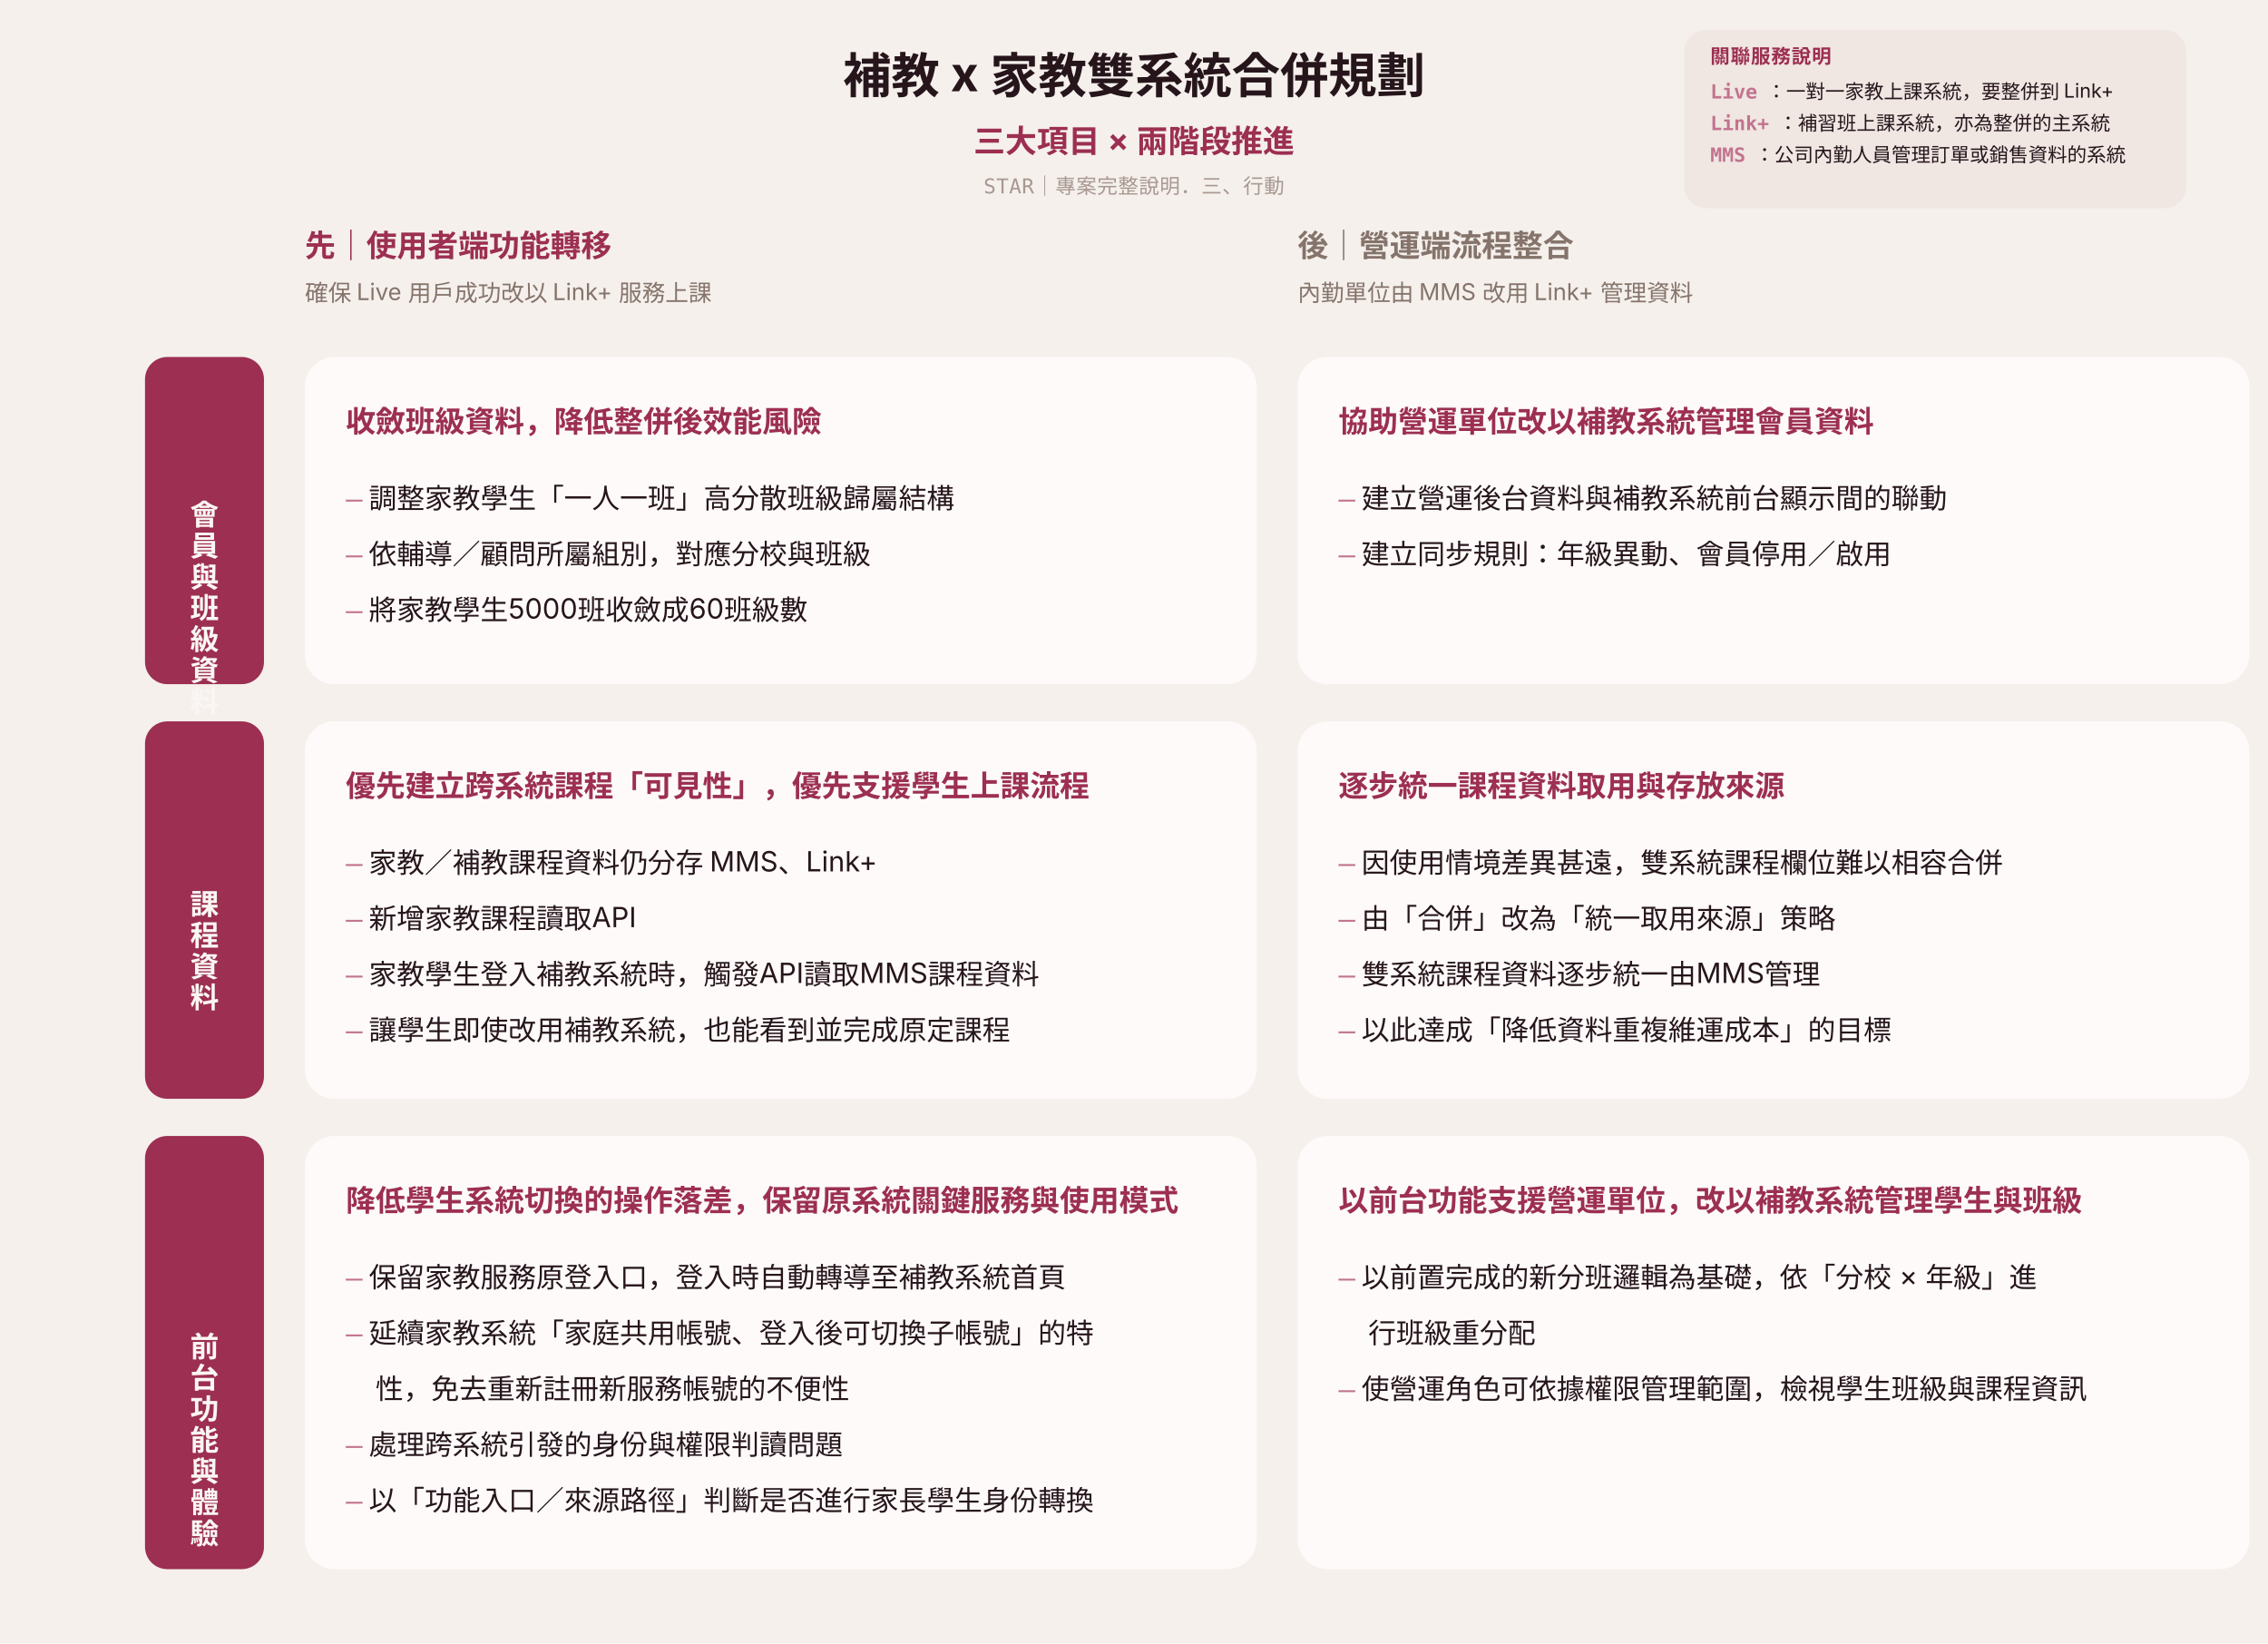
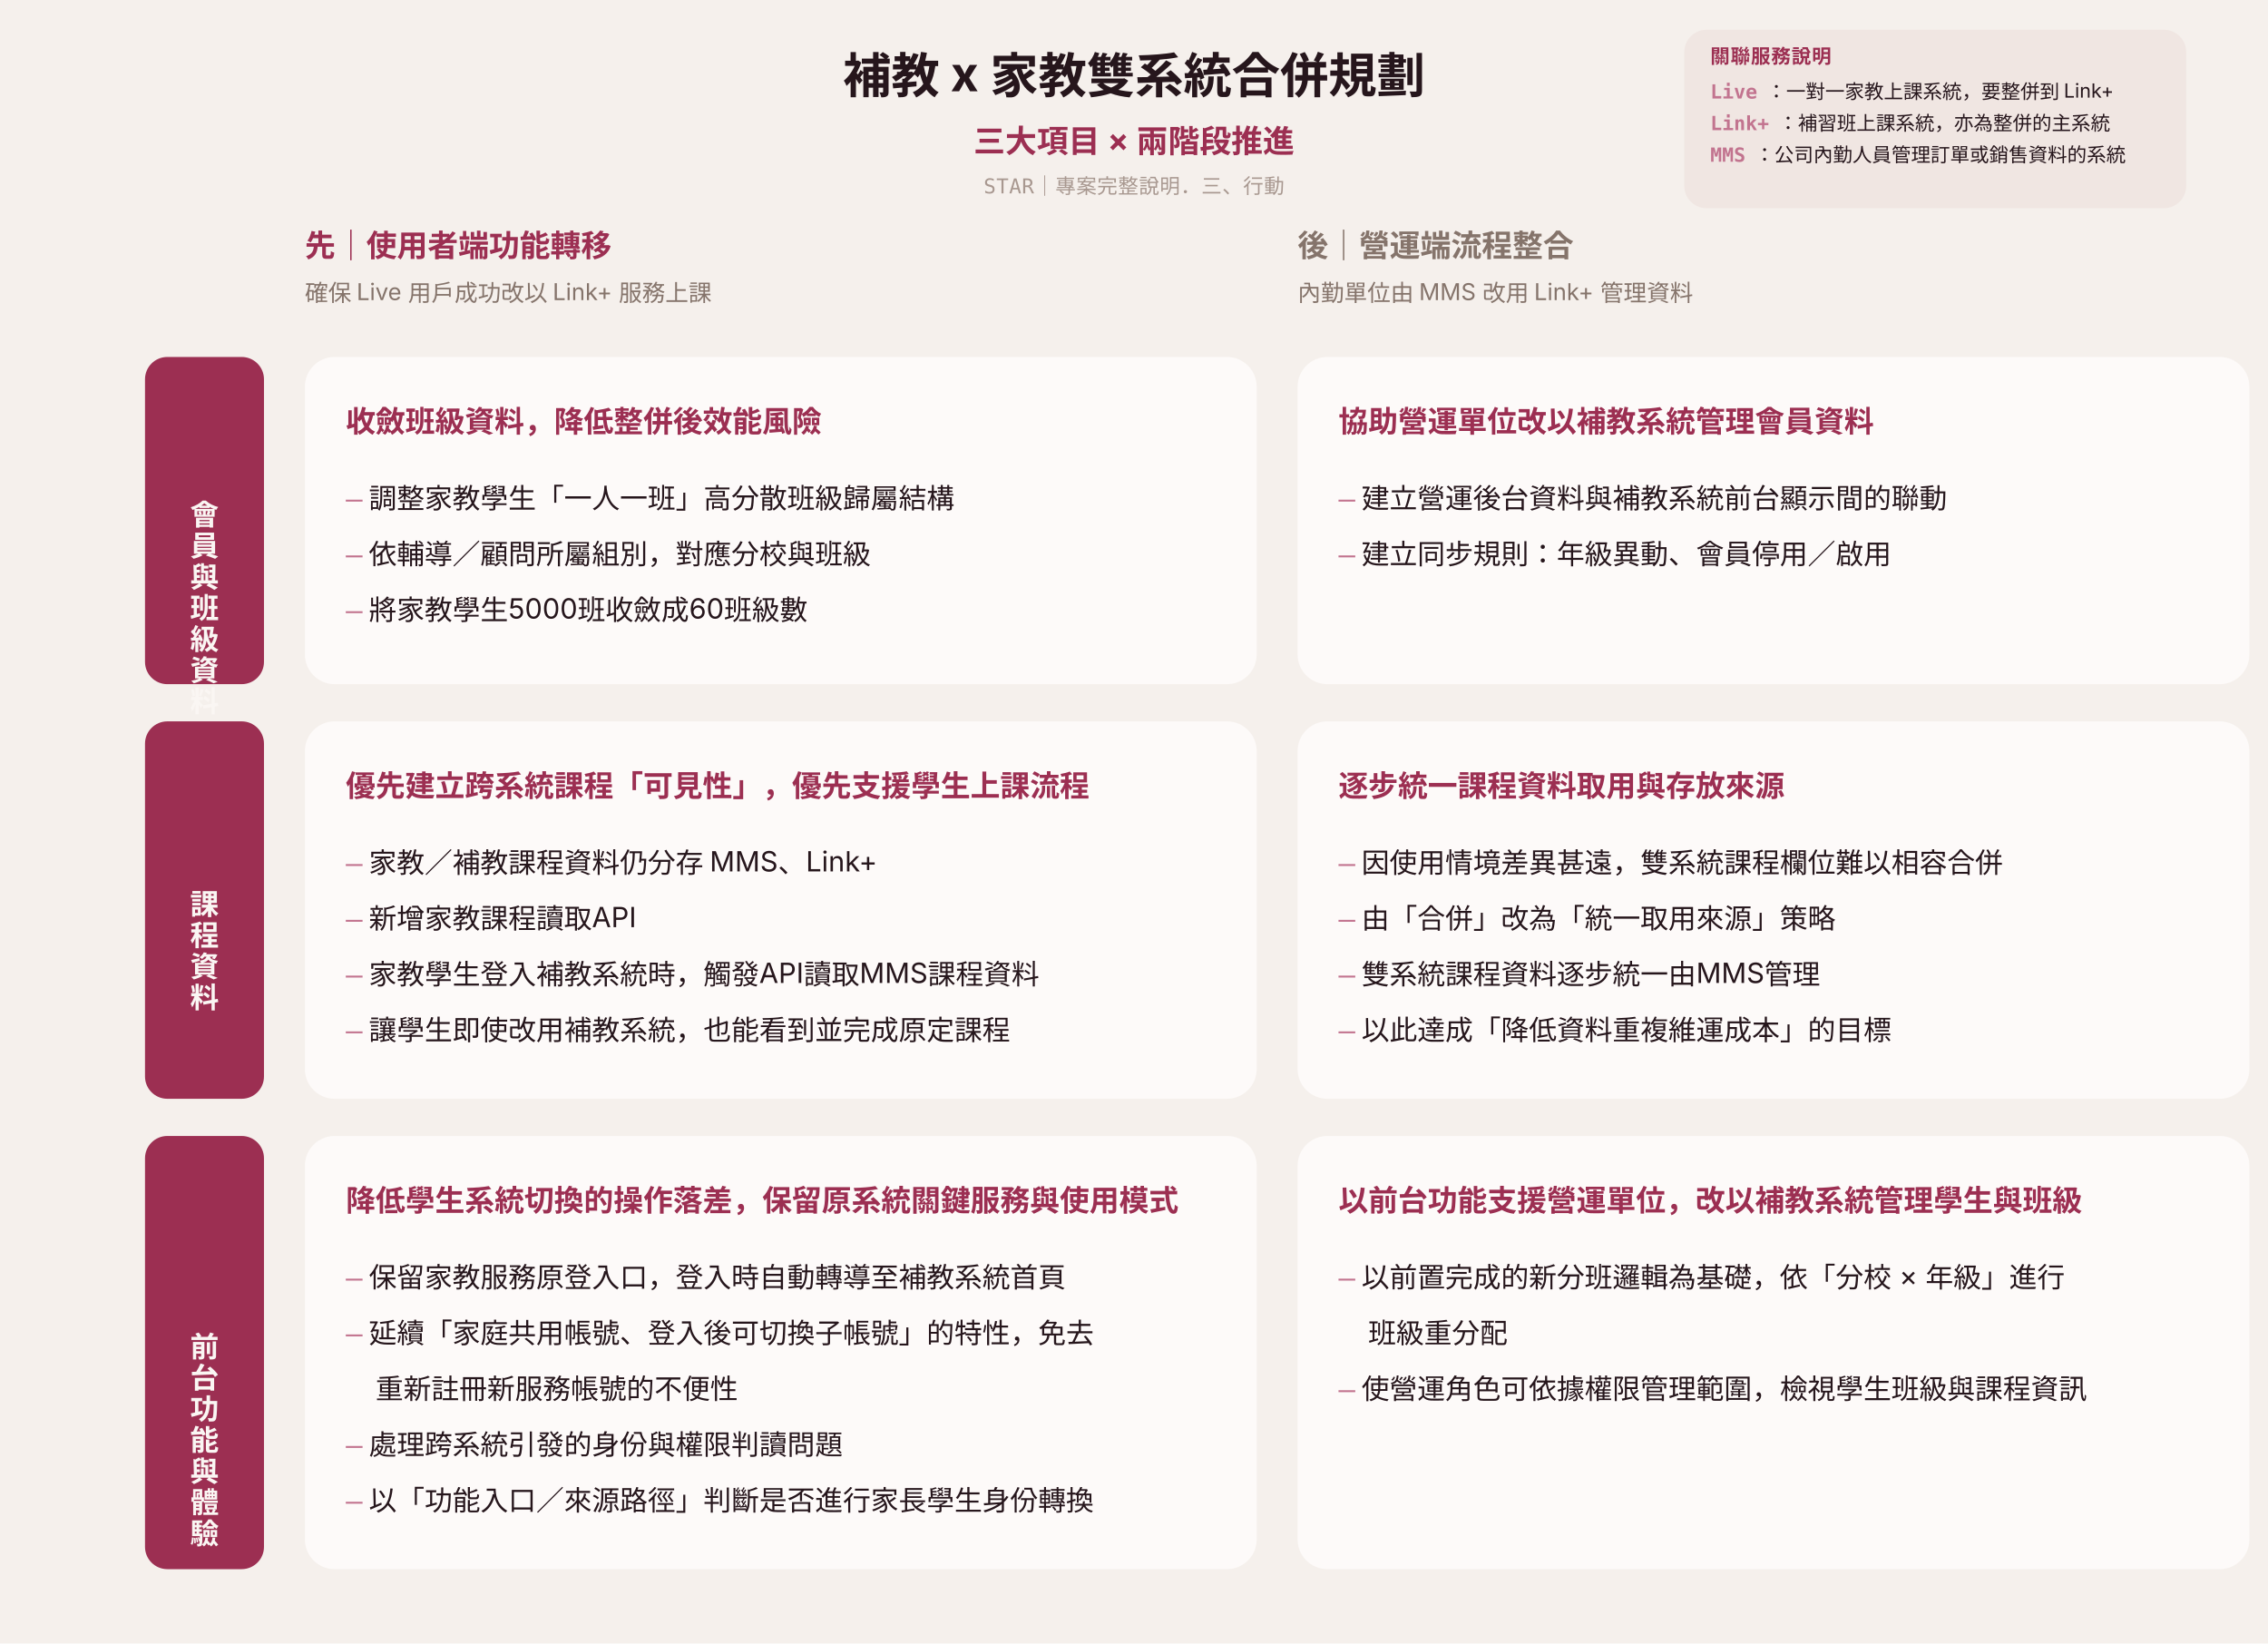
<svg xmlns="http://www.w3.org/2000/svg" viewBox="0 0 1220 884">
  <rect width="1220" height="884" fill="#f5f0ec" />
  <text x="610.0" y="50" text-anchor="middle" font-family="-apple-system, 'PingFang TC', 'Noto Sans TC', 'Microsoft JhengHei', sans-serif" font-weight="700" font-size="26" fill="#26161c">補教 x 家教雙系統合併規劃</text>
  <text x="610.0" y="82" text-anchor="middle" font-family="-apple-system, 'PingFang TC', 'Noto Sans TC', 'Microsoft JhengHei', sans-serif" font-weight="700" font-size="17" fill="#9c2f52">三大項目 × 兩階段推進</text>
  <text x="610.0" y="104" text-anchor="middle" font-family="ui-monospace, 'SF Mono', Menlo, Consolas, monospace" font-size="11" letter-spacing="0.02em" fill="#a89890">STAR｜專案完整說明．三、行動</text>
  <text x="164" y="138" font-family="-apple-system, 'PingFang TC', 'Noto Sans TC', 'Microsoft JhengHei', sans-serif" font-weight="700" font-size="16.5" fill="#9c2f52">先｜使用者端功能轉移</text>
  <text x="164" y="162" font-family="-apple-system, 'PingFang TC', 'Noto Sans TC', 'Microsoft JhengHei', sans-serif" font-size="12.5" fill="#85746b">確保 Live 用戶成功改以 Link+ 服務上課</text>
  <text x="698" y="138" font-family="-apple-system, 'PingFang TC', 'Noto Sans TC', 'Microsoft JhengHei', sans-serif" font-weight="700" font-size="16.5" fill="#85746b">後｜營運端流程整合</text>
  <text x="698" y="162" font-family="-apple-system, 'PingFang TC', 'Noto Sans TC', 'Microsoft JhengHei', sans-serif" font-size="12.5" fill="#85746b">內勤單位由 MMS 改用 Link+ 管理資料</text>
  <rect x="78" y="192.0" width="64" height="176.0" rx="12" fill="#9c2f52" />
  <text x="110.0" y="280.0" text-anchor="middle" dominant-baseline="central" writing-mode="vertical-rl" text-orientation="upright" font-family="-apple-system, 'PingFang TC', 'Noto Sans TC', 'Microsoft JhengHei', sans-serif" font-weight="700" font-size="15.5" letter-spacing="0.08em" fill="#faf6f3">會員與班級資料</text>
  <rect x="164" y="192" width="512" height="176" rx="16" fill="#fdfaf9" />
  <text x="186" y="232.4" font-family="-apple-system, 'PingFang TC', 'Noto Sans TC', 'Microsoft JhengHei', sans-serif" font-weight="700" font-size="16" fill="#9c2f52">收斂班級資料，降低整併後效能風險</text>
  <text x="186" y="273.4" font-family="-apple-system, 'PingFang TC', 'Noto Sans TC', 'Microsoft JhengHei', sans-serif" font-size="15" fill="#26161c">
    <tspan fill="#c2748f" font-family="ui-monospace, 'SF Mono', Menlo, Consolas, monospace">–</tspan> 調整家教學生「一人一班」高分散班級歸屬結構</text>
  <text x="186" y="303.4" font-family="-apple-system, 'PingFang TC', 'Noto Sans TC', 'Microsoft JhengHei', sans-serif" font-size="15" fill="#26161c">
    <tspan fill="#c2748f" font-family="ui-monospace, 'SF Mono', Menlo, Consolas, monospace">–</tspan> 依輔導／顧問所屬組別，對應分校與班級</text>
  <text x="186" y="333.4" font-family="-apple-system, 'PingFang TC', 'Noto Sans TC', 'Microsoft JhengHei', sans-serif" font-size="15" fill="#26161c">
    <tspan fill="#c2748f" font-family="ui-monospace, 'SF Mono', Menlo, Consolas, monospace">–</tspan> 將家教學生5000班收斂成60班級數</text>
  <rect x="698" y="192" width="512" height="176" rx="16" fill="#fdfaf9" />
  <text x="720" y="232.4" font-family="-apple-system, 'PingFang TC', 'Noto Sans TC', 'Microsoft JhengHei', sans-serif" font-weight="700" font-size="16" fill="#9c2f52">協助營運單位改以補教系統管理會員資料</text>
  <text x="720" y="273.4" font-family="-apple-system, 'PingFang TC', 'Noto Sans TC', 'Microsoft JhengHei', sans-serif" font-size="15" fill="#26161c">
    <tspan fill="#c2748f" font-family="ui-monospace, 'SF Mono', Menlo, Consolas, monospace">–</tspan> 建立營運後台資料與補教系統前台顯示間的聯動</text>
  <text x="720" y="303.4" font-family="-apple-system, 'PingFang TC', 'Noto Sans TC', 'Microsoft JhengHei', sans-serif" font-size="15" fill="#26161c">
    <tspan fill="#c2748f" font-family="ui-monospace, 'SF Mono', Menlo, Consolas, monospace">–</tspan> 建立同步規則：年級異動、會員停用／啟用</text>
  <rect x="78" y="388.0" width="64" height="203.0" rx="12" fill="#9c2f52" />
  <text x="110.0" y="489.5" text-anchor="middle" dominant-baseline="central" writing-mode="vertical-rl" text-orientation="upright" font-family="-apple-system, 'PingFang TC', 'Noto Sans TC', 'Microsoft JhengHei', sans-serif" font-weight="700" font-size="15.5" letter-spacing="0.08em" fill="#faf6f3">課程資料</text>
  <rect x="164" y="388" width="512" height="203" rx="16" fill="#fdfaf9" />
  <text x="186" y="428.4" font-family="-apple-system, 'PingFang TC', 'Noto Sans TC', 'Microsoft JhengHei', sans-serif" font-weight="700" font-size="16" fill="#9c2f52">優先建立跨系統課程「可見性」，優先支援學生上課流程</text>
  <text x="186" y="469.4" font-family="-apple-system, 'PingFang TC', 'Noto Sans TC', 'Microsoft JhengHei', sans-serif" font-size="15" fill="#26161c">
    <tspan fill="#c2748f" font-family="ui-monospace, 'SF Mono', Menlo, Consolas, monospace">–</tspan> 家教／補教課程資料仍分存 MMS、Link+</text>
  <text x="186" y="499.4" font-family="-apple-system, 'PingFang TC', 'Noto Sans TC', 'Microsoft JhengHei', sans-serif" font-size="15" fill="#26161c">
    <tspan fill="#c2748f" font-family="ui-monospace, 'SF Mono', Menlo, Consolas, monospace">–</tspan> 新增家教課程讀取API</text>
  <text x="186" y="529.4" font-family="-apple-system, 'PingFang TC', 'Noto Sans TC', 'Microsoft JhengHei', sans-serif" font-size="15" fill="#26161c">
    <tspan fill="#c2748f" font-family="ui-monospace, 'SF Mono', Menlo, Consolas, monospace">–</tspan> 家教學生登入補教系統時，觸發API讀取MMS課程資料</text>
  <text x="186" y="559.4" font-family="-apple-system, 'PingFang TC', 'Noto Sans TC', 'Microsoft JhengHei', sans-serif" font-size="15" fill="#26161c">
    <tspan fill="#c2748f" font-family="ui-monospace, 'SF Mono', Menlo, Consolas, monospace">–</tspan> 讓學生即使改用補教系統，也能看到並完成原定課程</text>
  <rect x="698" y="388" width="512" height="203" rx="16" fill="#fdfaf9" />
  <text x="720" y="428.4" font-family="-apple-system, 'PingFang TC', 'Noto Sans TC', 'Microsoft JhengHei', sans-serif" font-weight="700" font-size="16" fill="#9c2f52">逐步統一課程資料取用與存放來源</text>
  <text x="720" y="469.4" font-family="-apple-system, 'PingFang TC', 'Noto Sans TC', 'Microsoft JhengHei', sans-serif" font-size="15" fill="#26161c">
    <tspan fill="#c2748f" font-family="ui-monospace, 'SF Mono', Menlo, Consolas, monospace">–</tspan> 因使用情境差異甚遠，雙系統課程欄位難以相容合併</text>
  <text x="720" y="499.4" font-family="-apple-system, 'PingFang TC', 'Noto Sans TC', 'Microsoft JhengHei', sans-serif" font-size="15" fill="#26161c">
    <tspan fill="#c2748f" font-family="ui-monospace, 'SF Mono', Menlo, Consolas, monospace">–</tspan> 由「合併」改為「統一取用來源」策略</text>
  <text x="720" y="529.4" font-family="-apple-system, 'PingFang TC', 'Noto Sans TC', 'Microsoft JhengHei', sans-serif" font-size="15" fill="#26161c">
    <tspan fill="#c2748f" font-family="ui-monospace, 'SF Mono', Menlo, Consolas, monospace">–</tspan> 雙系統課程資料逐步統一由MMS管理</text>
  <text x="720" y="559.4" font-family="-apple-system, 'PingFang TC', 'Noto Sans TC', 'Microsoft JhengHei', sans-serif" font-size="15" fill="#26161c">
    <tspan fill="#c2748f" font-family="ui-monospace, 'SF Mono', Menlo, Consolas, monospace">–</tspan> 以此達成「降低資料重複維運成本」的目標</text>
  <rect x="78" y="611.0" width="64" height="233.0" rx="12" fill="#9c2f52" />
  <text x="110.0" y="727.5" text-anchor="middle" dominant-baseline="central" writing-mode="vertical-rl" text-orientation="upright" font-family="-apple-system, 'PingFang TC', 'Noto Sans TC', 'Microsoft JhengHei', sans-serif" font-weight="700" font-size="15.5" letter-spacing="0.08em" fill="#faf6f3">前台功能與體驗</text>
  <rect x="164" y="611" width="512" height="233" rx="16" fill="#fdfaf9" />
  <text x="186" y="651.4" font-family="-apple-system, 'PingFang TC', 'Noto Sans TC', 'Microsoft JhengHei', sans-serif" font-weight="700" font-size="16" fill="#9c2f52">降低學生系統切換的操作落差，保留原系統關鍵服務與使用模式</text>
  <text x="186" y="692.4" font-family="-apple-system, 'PingFang TC', 'Noto Sans TC', 'Microsoft JhengHei', sans-serif" font-size="15" fill="#26161c">
    <tspan fill="#c2748f" font-family="ui-monospace, 'SF Mono', Menlo, Consolas, monospace">–</tspan> 保留家教服務原登入口，登入時自動轉導至補教系統首頁</text>
  <text x="186" y="722.4" font-family="-apple-system, 'PingFang TC', 'Noto Sans TC', 'Microsoft JhengHei', sans-serif" font-size="15" fill="#26161c">
-     <tspan fill="#c2748f" font-family="ui-monospace, 'SF Mono', Menlo, Consolas, monospace">–</tspan> 延續家教系統「家庭共用帳號、登入後可切換子帳號」的特</text>
-   <text x="202" y="752.4" font-family="-apple-system, 'PingFang TC', 'Noto Sans TC', 'Microsoft JhengHei', sans-serif" font-size="15" fill="#26161c">性，免去重新註冊新服務帳號的不便性</text>
+     <tspan fill="#c2748f" font-family="ui-monospace, 'SF Mono', Menlo, Consolas, monospace">–</tspan> 延續「家庭共用帳號、登入後可切換子帳號」的特性，免去</text>
+   <text x="202" y="752.4" font-family="-apple-system, 'PingFang TC', 'Noto Sans TC', 'Microsoft JhengHei', sans-serif" font-size="15" fill="#26161c">重新註冊新服務帳號的不便性</text>
  <text x="186" y="782.4" font-family="-apple-system, 'PingFang TC', 'Noto Sans TC', 'Microsoft JhengHei', sans-serif" font-size="15" fill="#26161c">
    <tspan fill="#c2748f" font-family="ui-monospace, 'SF Mono', Menlo, Consolas, monospace">–</tspan> 處理跨系統引發的身份與權限判讀問題</text>
  <text x="186" y="812.4" font-family="-apple-system, 'PingFang TC', 'Noto Sans TC', 'Microsoft JhengHei', sans-serif" font-size="15" fill="#26161c">
    <tspan fill="#c2748f" font-family="ui-monospace, 'SF Mono', Menlo, Consolas, monospace">–</tspan> 以「功能入口／來源路徑」判斷是否進行家長學生身份轉換</text>
  <rect x="698" y="611" width="512" height="233" rx="16" fill="#fdfaf9" />
  <text x="720" y="651.4" font-family="-apple-system, 'PingFang TC', 'Noto Sans TC', 'Microsoft JhengHei', sans-serif" font-weight="700" font-size="16" fill="#9c2f52">以前台功能支援營運單位，改以補教系統管理學生與班級</text>
  <text x="720" y="692.4" font-family="-apple-system, 'PingFang TC', 'Noto Sans TC', 'Microsoft JhengHei', sans-serif" font-size="15" fill="#26161c">
-     <tspan fill="#c2748f" font-family="ui-monospace, 'SF Mono', Menlo, Consolas, monospace">–</tspan> 以前置完成的新分班邏輯為基礎，依「分校 × 年級」進</text>
-   <text x="736" y="722.4" font-family="-apple-system, 'PingFang TC', 'Noto Sans TC', 'Microsoft JhengHei', sans-serif" font-size="15" fill="#26161c">行班級重分配</text>
+     <tspan fill="#c2748f" font-family="ui-monospace, 'SF Mono', Menlo, Consolas, monospace">–</tspan> 以前置完成的新分班邏輯為基礎，依「分校 × 年級」進行</text>
+   <text x="736" y="722.4" font-family="-apple-system, 'PingFang TC', 'Noto Sans TC', 'Microsoft JhengHei', sans-serif" font-size="15" fill="#26161c">班級重分配</text>
  <text x="720" y="752.4" font-family="-apple-system, 'PingFang TC', 'Noto Sans TC', 'Microsoft JhengHei', sans-serif" font-size="15" fill="#26161c">
    <tspan fill="#c2748f" font-family="ui-monospace, 'SF Mono', Menlo, Consolas, monospace">–</tspan> 使營運角色可依據權限管理範圍，檢視學生班級與課程資訊</text>
  <rect x="906" y="16" width="270" height="96" rx="12" fill="#f0e6e2" />
  <text x="920" y="34" font-family="-apple-system, 'PingFang TC', 'Noto Sans TC', 'Microsoft JhengHei', sans-serif" font-weight="700" font-size="10.5" letter-spacing="0.04em" fill="#9c2f52">關聯服務說明</text>
  <text x="920" y="53" font-family="ui-monospace, 'SF Mono', Menlo, Consolas, monospace" font-weight="700" font-size="10.5" fill="#c2748f">Live<tspan font-family="-apple-system, 'PingFang TC', 'Noto Sans TC', 'Microsoft JhengHei', sans-serif" font-weight="400" font-size="10.5" fill="#26161c" dx="5">：一對一家教上課系統，要整併到 Link+</tspan>
  </text>
  <text x="920" y="70" font-family="ui-monospace, 'SF Mono', Menlo, Consolas, monospace" font-weight="700" font-size="10.5" fill="#c2748f">Link+<tspan font-family="-apple-system, 'PingFang TC', 'Noto Sans TC', 'Microsoft JhengHei', sans-serif" font-weight="400" font-size="10.5" fill="#26161c" dx="5">：補習班上課系統，亦為整併的主系統</tspan>
  </text>
  <text x="920" y="87" font-family="ui-monospace, 'SF Mono', Menlo, Consolas, monospace" font-weight="700" font-size="10.5" fill="#c2748f">MMS<tspan font-family="-apple-system, 'PingFang TC', 'Noto Sans TC', 'Microsoft JhengHei', sans-serif" font-weight="400" font-size="10.5" fill="#26161c" dx="5">：公司內勤人員管理訂單或銷售資料的系統</tspan>
  </text>
</svg>
